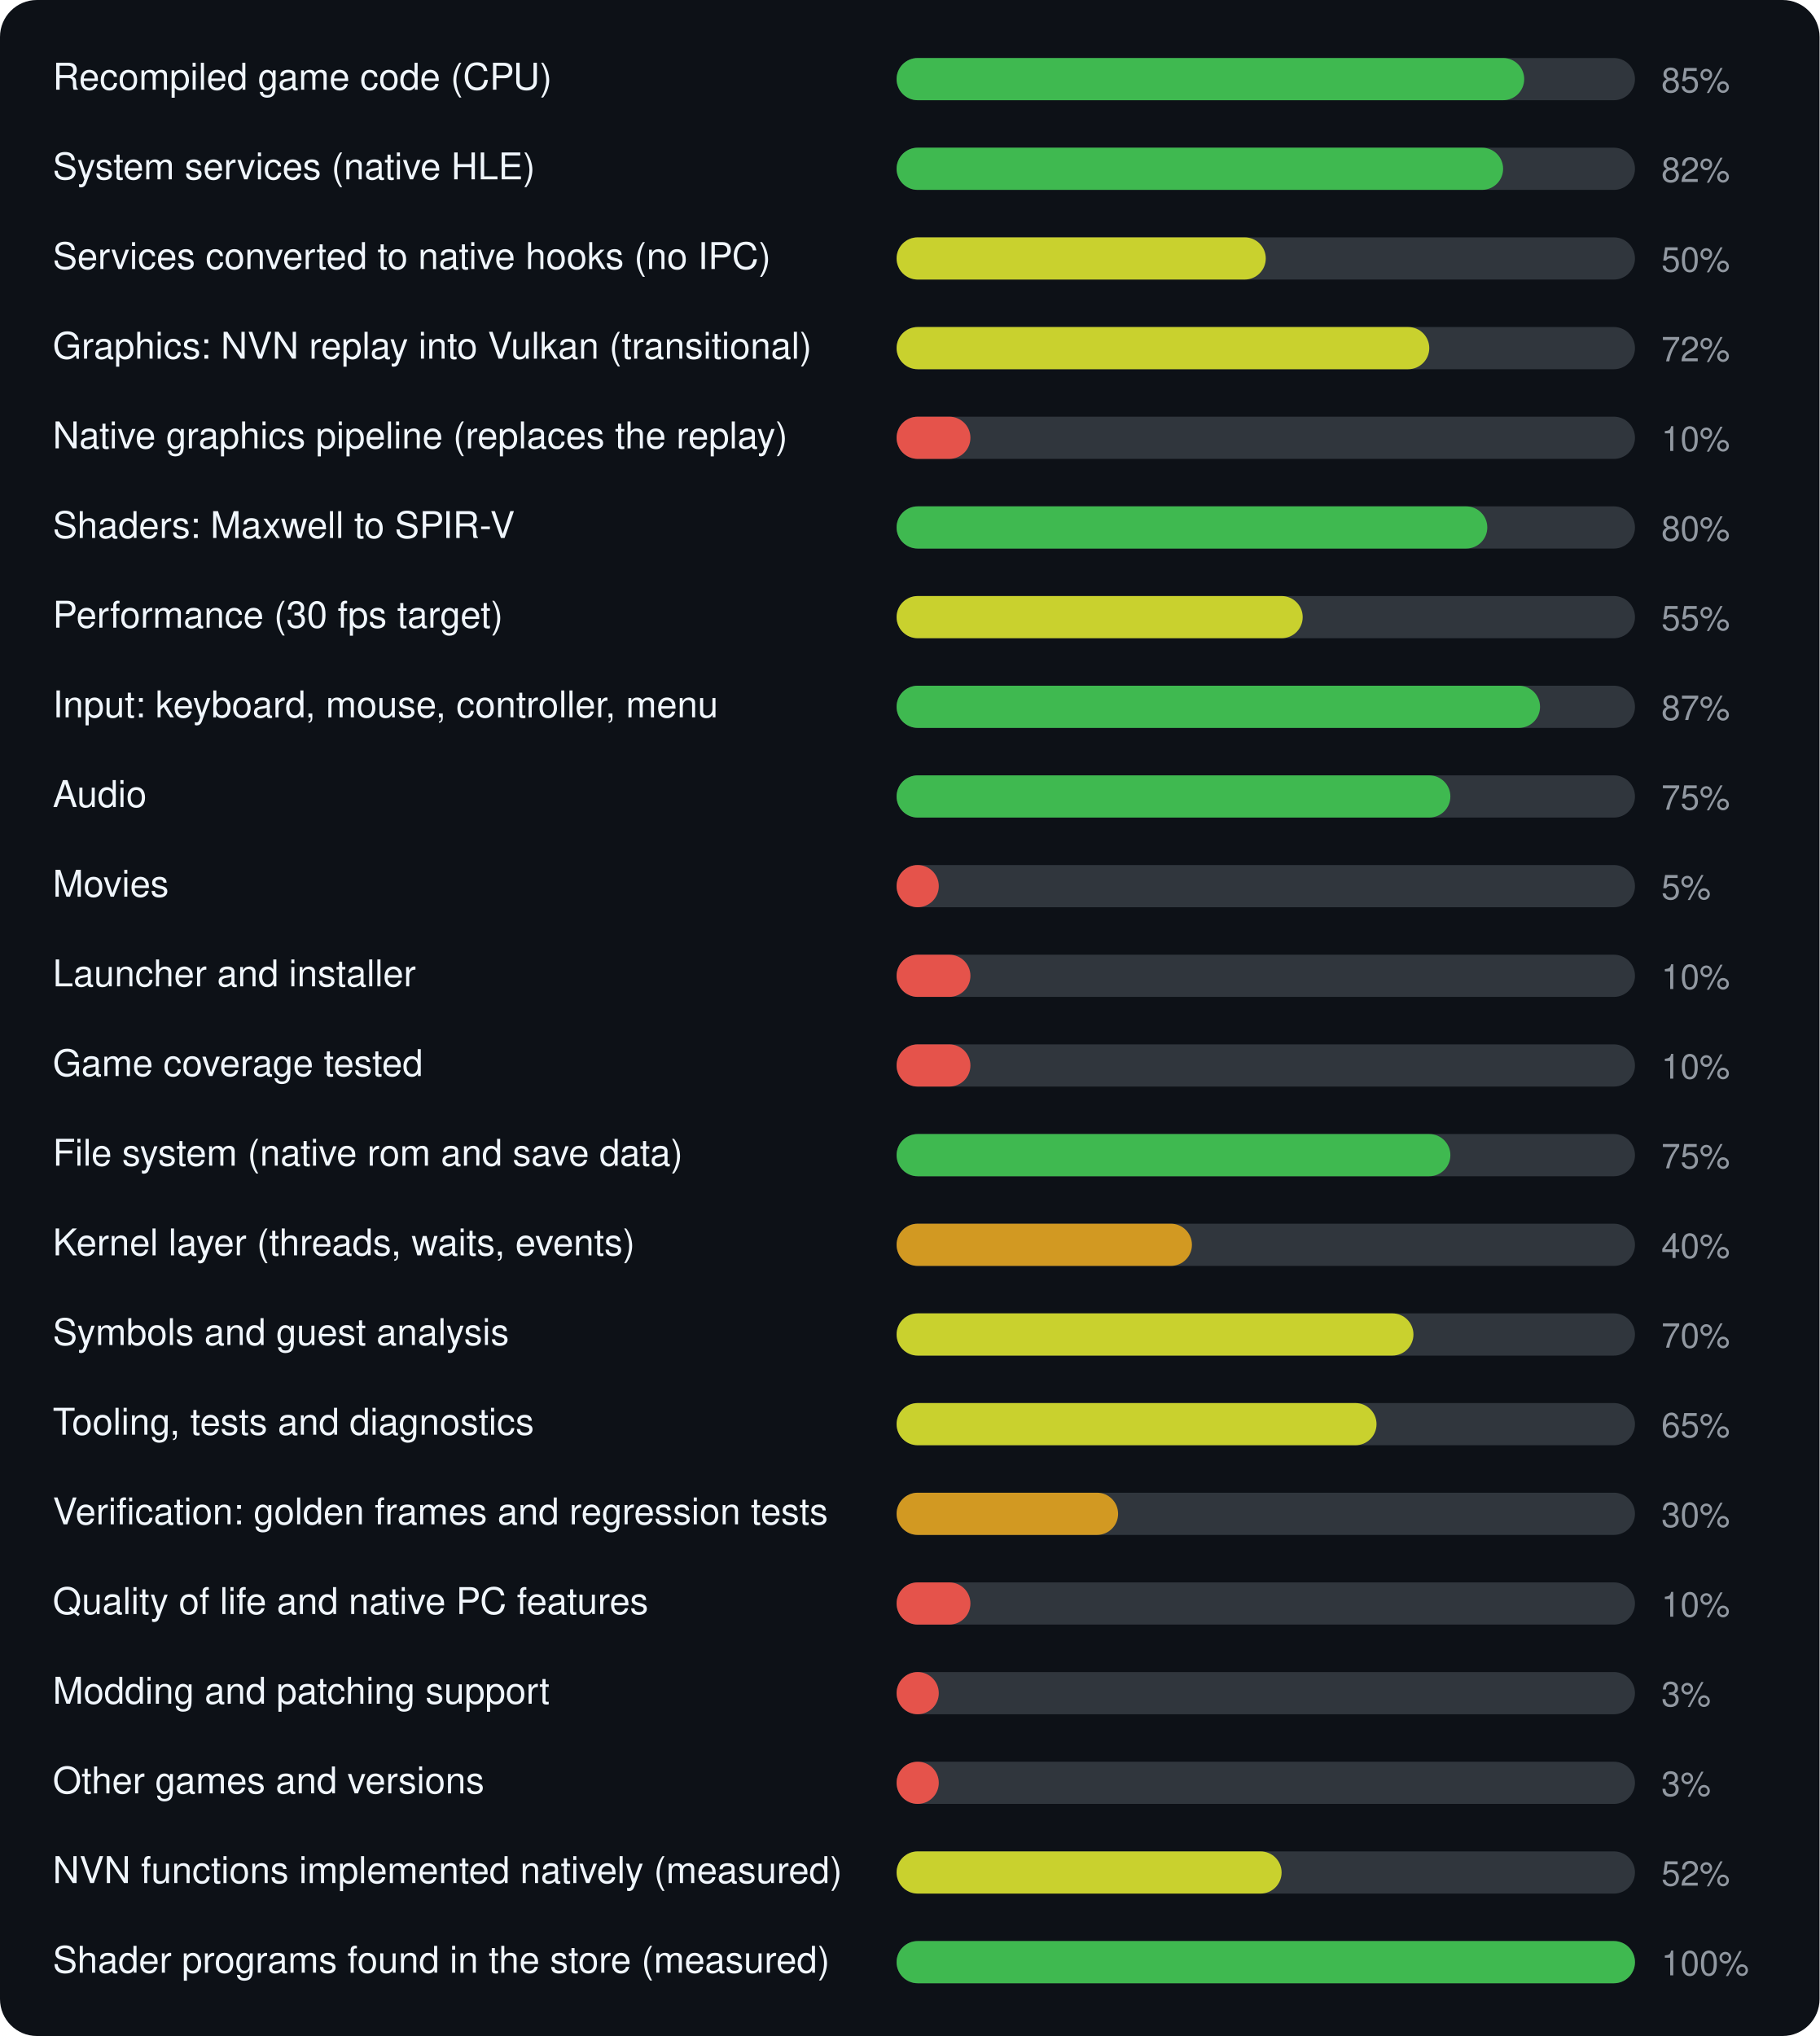
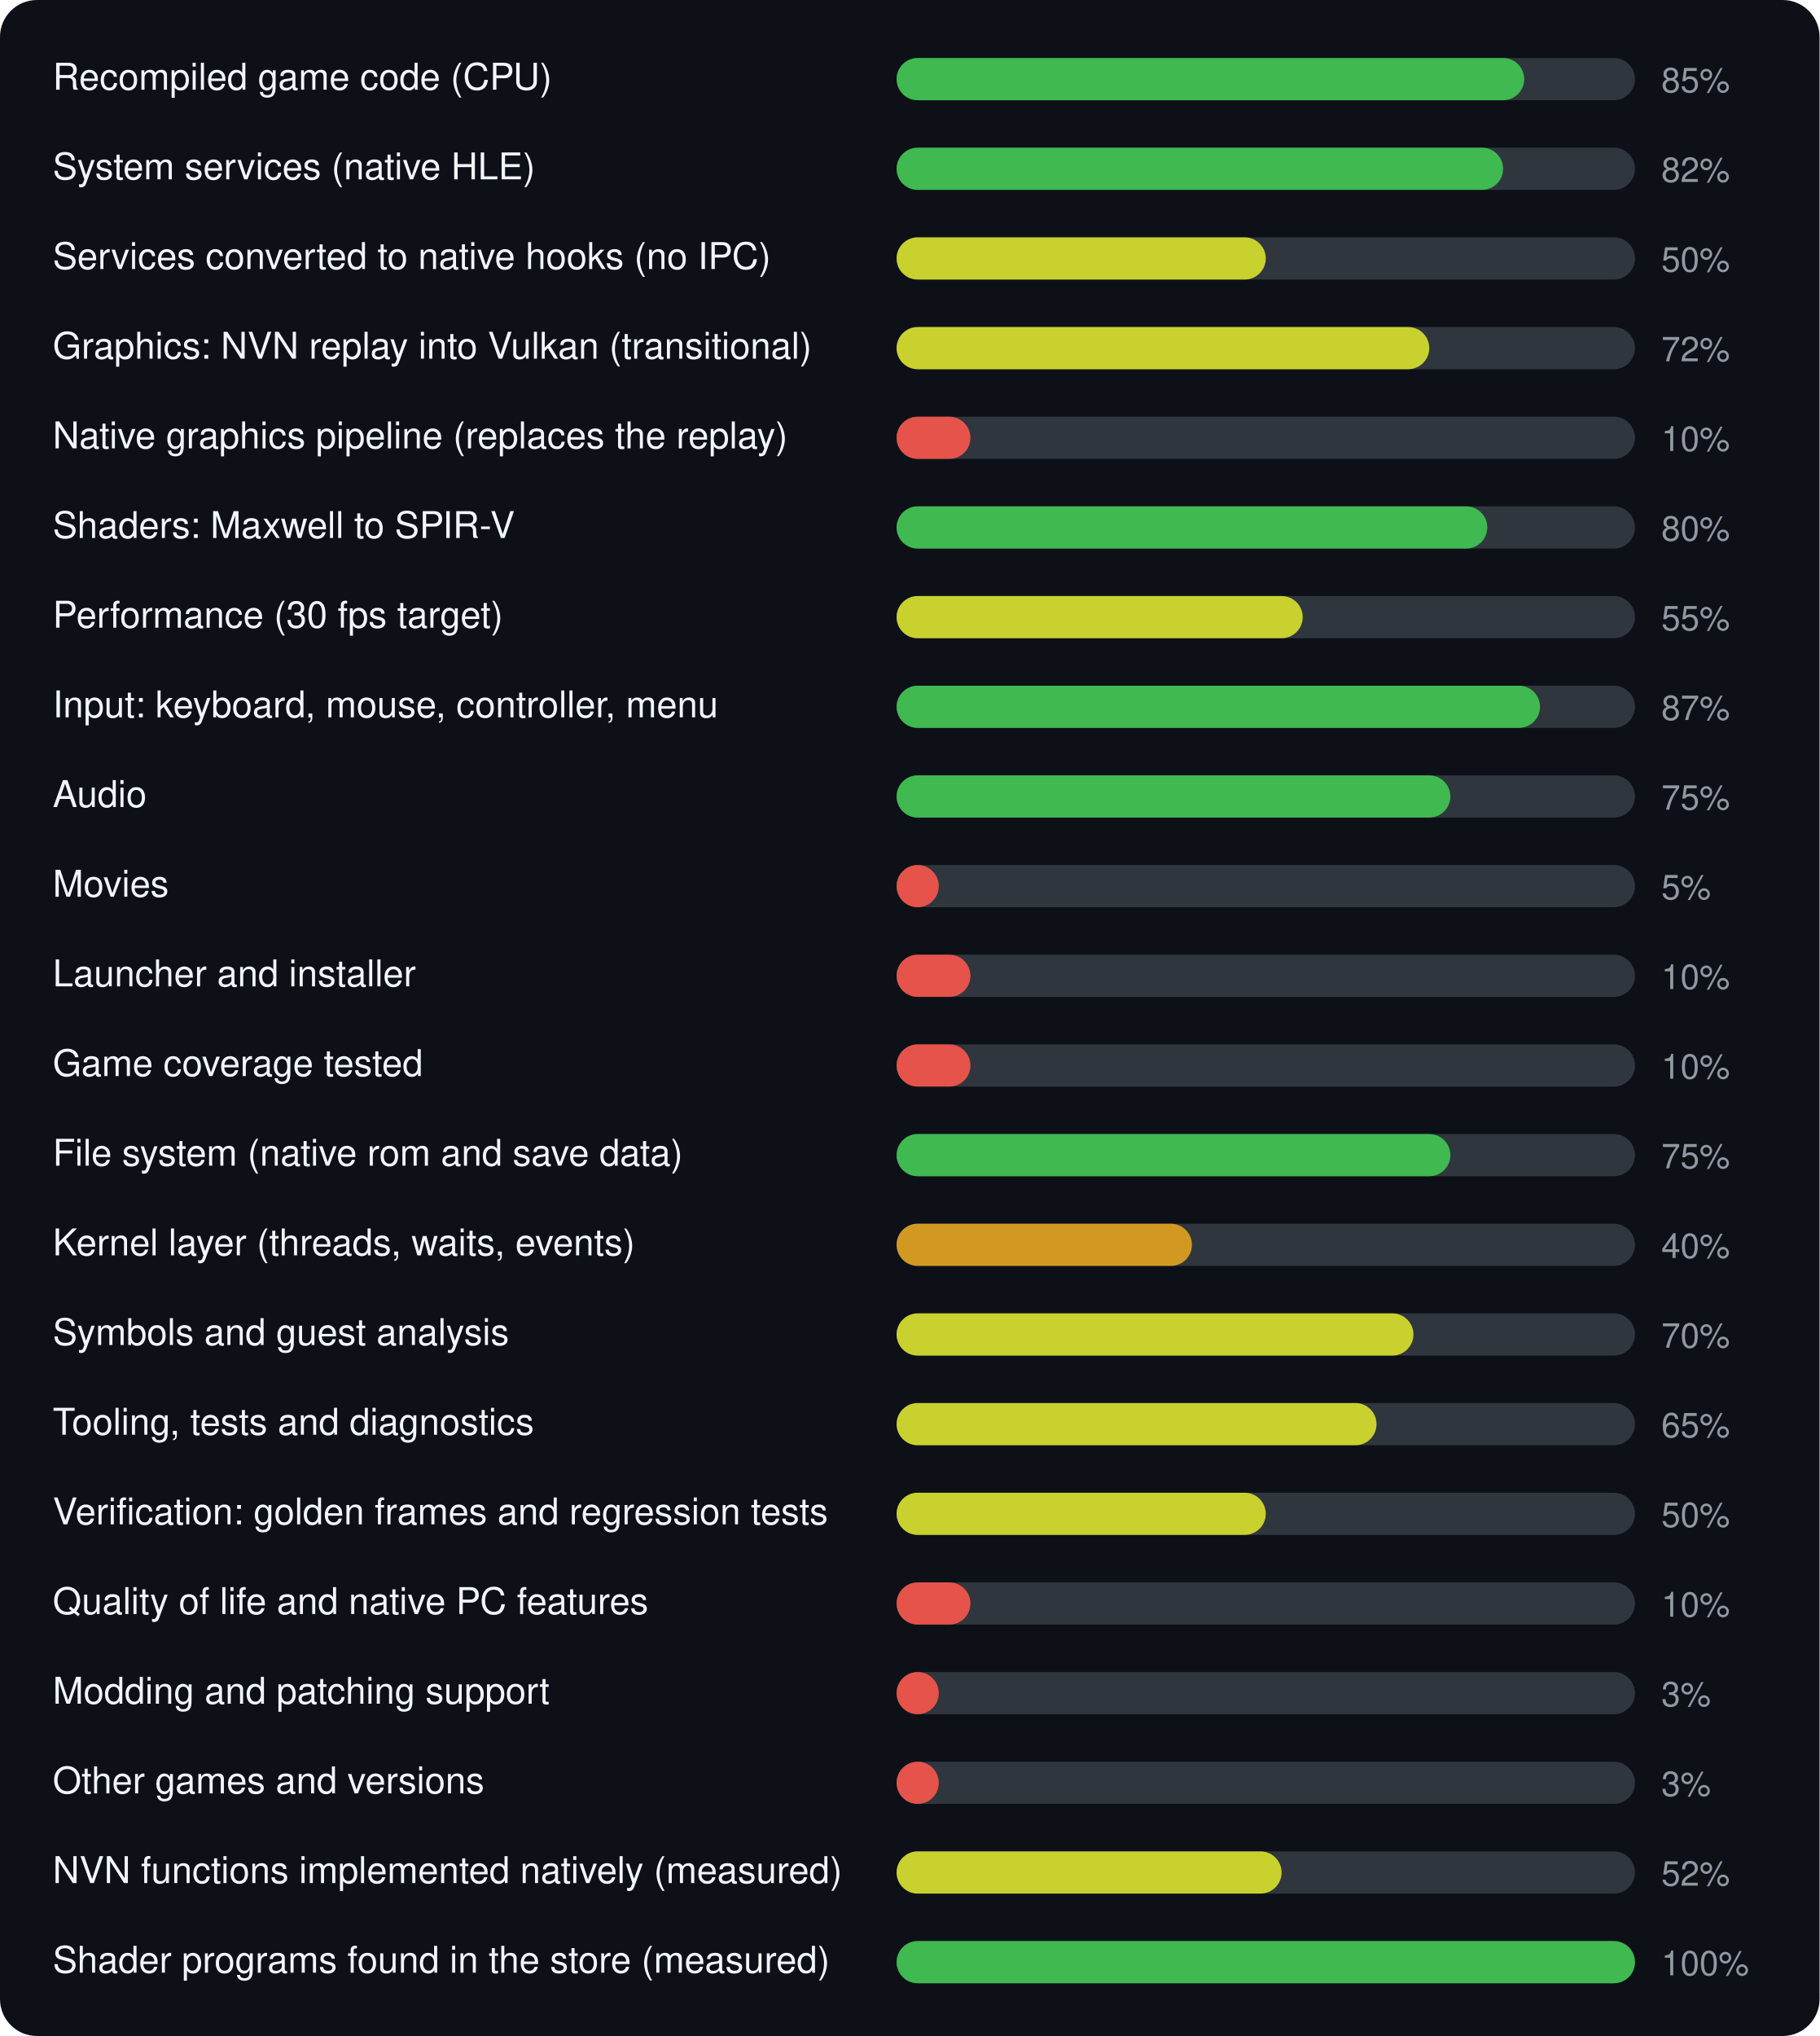
<svg xmlns="http://www.w3.org/2000/svg" width="690" height="772" viewBox="0 0 690 772" role="img" aria-label="Progress by area">
  <style>.t{fill:#f0f6fc;font-family:Segoe UI,Helvetica,Arial,sans-serif}.m{fill:#9198a1;font-family:Segoe UI,Helvetica,Arial,sans-serif}</style>
  <rect width="690" height="772" rx="14" fill="#0d1117" />
  <text class="t" x="20" y="34" font-size="14">Recompiled game code (CPU)</text>
  <rect x="340" y="22" width="280" height="16" rx="8" fill="#30363d" />
  <rect x="340" y="22" width="238" height="16" rx="8" fill="#3fb950" />
  <text class="m" x="630" y="35" font-size="13">85%</text>
  <text class="t" x="20" y="68" font-size="14">System services (native HLE)</text>
  <rect x="340" y="56" width="280" height="16" rx="8" fill="#30363d" />
  <rect x="340" y="56" width="230" height="16" rx="8" fill="#3fb950" />
  <text class="m" x="630" y="69" font-size="13">82%</text>
  <text class="t" x="20" y="102" font-size="14">Services converted to native hooks (no IPC)</text>
  <rect x="340" y="90" width="280" height="16" rx="8" fill="#30363d" />
  <rect x="340" y="90" width="140" height="16" rx="8" fill="#c9d12e" />
  <text class="m" x="630" y="103" font-size="13">50%</text>
  <text class="t" x="20" y="136" font-size="14">Graphics: NVN replay into Vulkan (transitional)</text>
  <rect x="340" y="124" width="280" height="16" rx="8" fill="#30363d" />
  <rect x="340" y="124" width="202" height="16" rx="8" fill="#c9d12e" />
  <text class="m" x="630" y="137" font-size="13">72%</text>
  <text class="t" x="20" y="170" font-size="14">Native graphics pipeline (replaces the replay)</text>
  <rect x="340" y="158" width="280" height="16" rx="8" fill="#30363d" />
  <rect x="340" y="158" width="28" height="16" rx="8" fill="#e5534b" />
  <text class="m" x="630" y="171" font-size="13">10%</text>
  <text class="t" x="20" y="204" font-size="14">Shaders: Maxwell to SPIR-V</text>
  <rect x="340" y="192" width="280" height="16" rx="8" fill="#30363d" />
  <rect x="340" y="192" width="224" height="16" rx="8" fill="#3fb950" />
  <text class="m" x="630" y="205" font-size="13">80%</text>
  <text class="t" x="20" y="238" font-size="14">Performance (30 fps target)</text>
  <rect x="340" y="226" width="280" height="16" rx="8" fill="#30363d" />
  <rect x="340" y="226" width="154" height="16" rx="8" fill="#c9d12e" />
  <text class="m" x="630" y="239" font-size="13">55%</text>
  <text class="t" x="20" y="272" font-size="14">Input: keyboard, mouse, controller, menu</text>
  <rect x="340" y="260" width="280" height="16" rx="8" fill="#30363d" />
  <rect x="340" y="260" width="244" height="16" rx="8" fill="#3fb950" />
  <text class="m" x="630" y="273" font-size="13">87%</text>
  <text class="t" x="20" y="306" font-size="14">Audio</text>
  <rect x="340" y="294" width="280" height="16" rx="8" fill="#30363d" />
  <rect x="340" y="294" width="210" height="16" rx="8" fill="#3fb950" />
  <text class="m" x="630" y="307" font-size="13">75%</text>
  <text class="t" x="20" y="340" font-size="14">Movies</text>
  <rect x="340" y="328" width="280" height="16" rx="8" fill="#30363d" />
  <rect x="340" y="328" width="16" height="16" rx="8" fill="#e5534b" />
  <text class="m" x="630" y="341" font-size="13">5%</text>
  <text class="t" x="20" y="374" font-size="14">Launcher and installer</text>
  <rect x="340" y="362" width="280" height="16" rx="8" fill="#30363d" />
  <rect x="340" y="362" width="28" height="16" rx="8" fill="#e5534b" />
  <text class="m" x="630" y="375" font-size="13">10%</text>
  <text class="t" x="20" y="408" font-size="14">Game coverage tested</text>
  <rect x="340" y="396" width="280" height="16" rx="8" fill="#30363d" />
  <rect x="340" y="396" width="28" height="16" rx="8" fill="#e5534b" />
  <text class="m" x="630" y="409" font-size="13">10%</text>
  <text class="t" x="20" y="442" font-size="14">File system (native rom and save data)</text>
  <rect x="340" y="430" width="280" height="16" rx="8" fill="#30363d" />
  <rect x="340" y="430" width="210" height="16" rx="8" fill="#3fb950" />
  <text class="m" x="630" y="443" font-size="13">75%</text>
  <text class="t" x="20" y="476" font-size="14">Kernel layer (threads, waits, events)</text>
  <rect x="340" y="464" width="280" height="16" rx="8" fill="#30363d" />
  <rect x="340" y="464" width="112" height="16" rx="8" fill="#d29922" />
  <text class="m" x="630" y="477" font-size="13">40%</text>
  <text class="t" x="20" y="510" font-size="14">Symbols and guest analysis</text>
  <rect x="340" y="498" width="280" height="16" rx="8" fill="#30363d" />
  <rect x="340" y="498" width="196" height="16" rx="8" fill="#c9d12e" />
  <text class="m" x="630" y="511" font-size="13">70%</text>
  <text class="t" x="20" y="544" font-size="14">Tooling, tests and diagnostics</text>
  <rect x="340" y="532" width="280" height="16" rx="8" fill="#30363d" />
  <rect x="340" y="532" width="182" height="16" rx="8" fill="#c9d12e" />
  <text class="m" x="630" y="545" font-size="13">65%</text>
  <text class="t" x="20" y="578" font-size="14">Verification: golden frames and regression tests</text>
  <rect x="340" y="566" width="280" height="16" rx="8" fill="#30363d" />
-   <rect x="340" y="566" width="84" height="16" rx="8" fill="#d29922" />
-   <text class="m" x="630" y="579" font-size="13">30%</text>
+   <rect x="340" y="566" width="140" height="16" rx="8" fill="#c9d12e" />
+   <text class="m" x="630" y="579" font-size="13">50%</text>
  <text class="t" x="20" y="612" font-size="14">Quality of life and native PC features</text>
  <rect x="340" y="600" width="280" height="16" rx="8" fill="#30363d" />
  <rect x="340" y="600" width="28" height="16" rx="8" fill="#e5534b" />
  <text class="m" x="630" y="613" font-size="13">10%</text>
  <text class="t" x="20" y="646" font-size="14">Modding and patching support</text>
  <rect x="340" y="634" width="280" height="16" rx="8" fill="#30363d" />
  <rect x="340" y="634" width="16" height="16" rx="8" fill="#e5534b" />
  <text class="m" x="630" y="647" font-size="13">3%</text>
  <text class="t" x="20" y="680" font-size="14">Other games and versions</text>
  <rect x="340" y="668" width="280" height="16" rx="8" fill="#30363d" />
  <rect x="340" y="668" width="16" height="16" rx="8" fill="#e5534b" />
  <text class="m" x="630" y="681" font-size="13">3%</text>
  <text class="t" x="20" y="714" font-size="14">NVN functions implemented natively (measured)</text>
  <rect x="340" y="702" width="280" height="16" rx="8" fill="#30363d" />
  <rect x="340" y="702" width="146" height="16" rx="8" fill="#c9d12e" />
  <text class="m" x="630" y="715" font-size="13">52%</text>
  <text class="t" x="20" y="748" font-size="14">Shader programs found in the store (measured)</text>
  <rect x="340" y="736" width="280" height="16" rx="8" fill="#30363d" />
  <rect x="340" y="736" width="280" height="16" rx="8" fill="#3fb950" />
  <text class="m" x="630" y="749" font-size="13">100%</text>
</svg>
